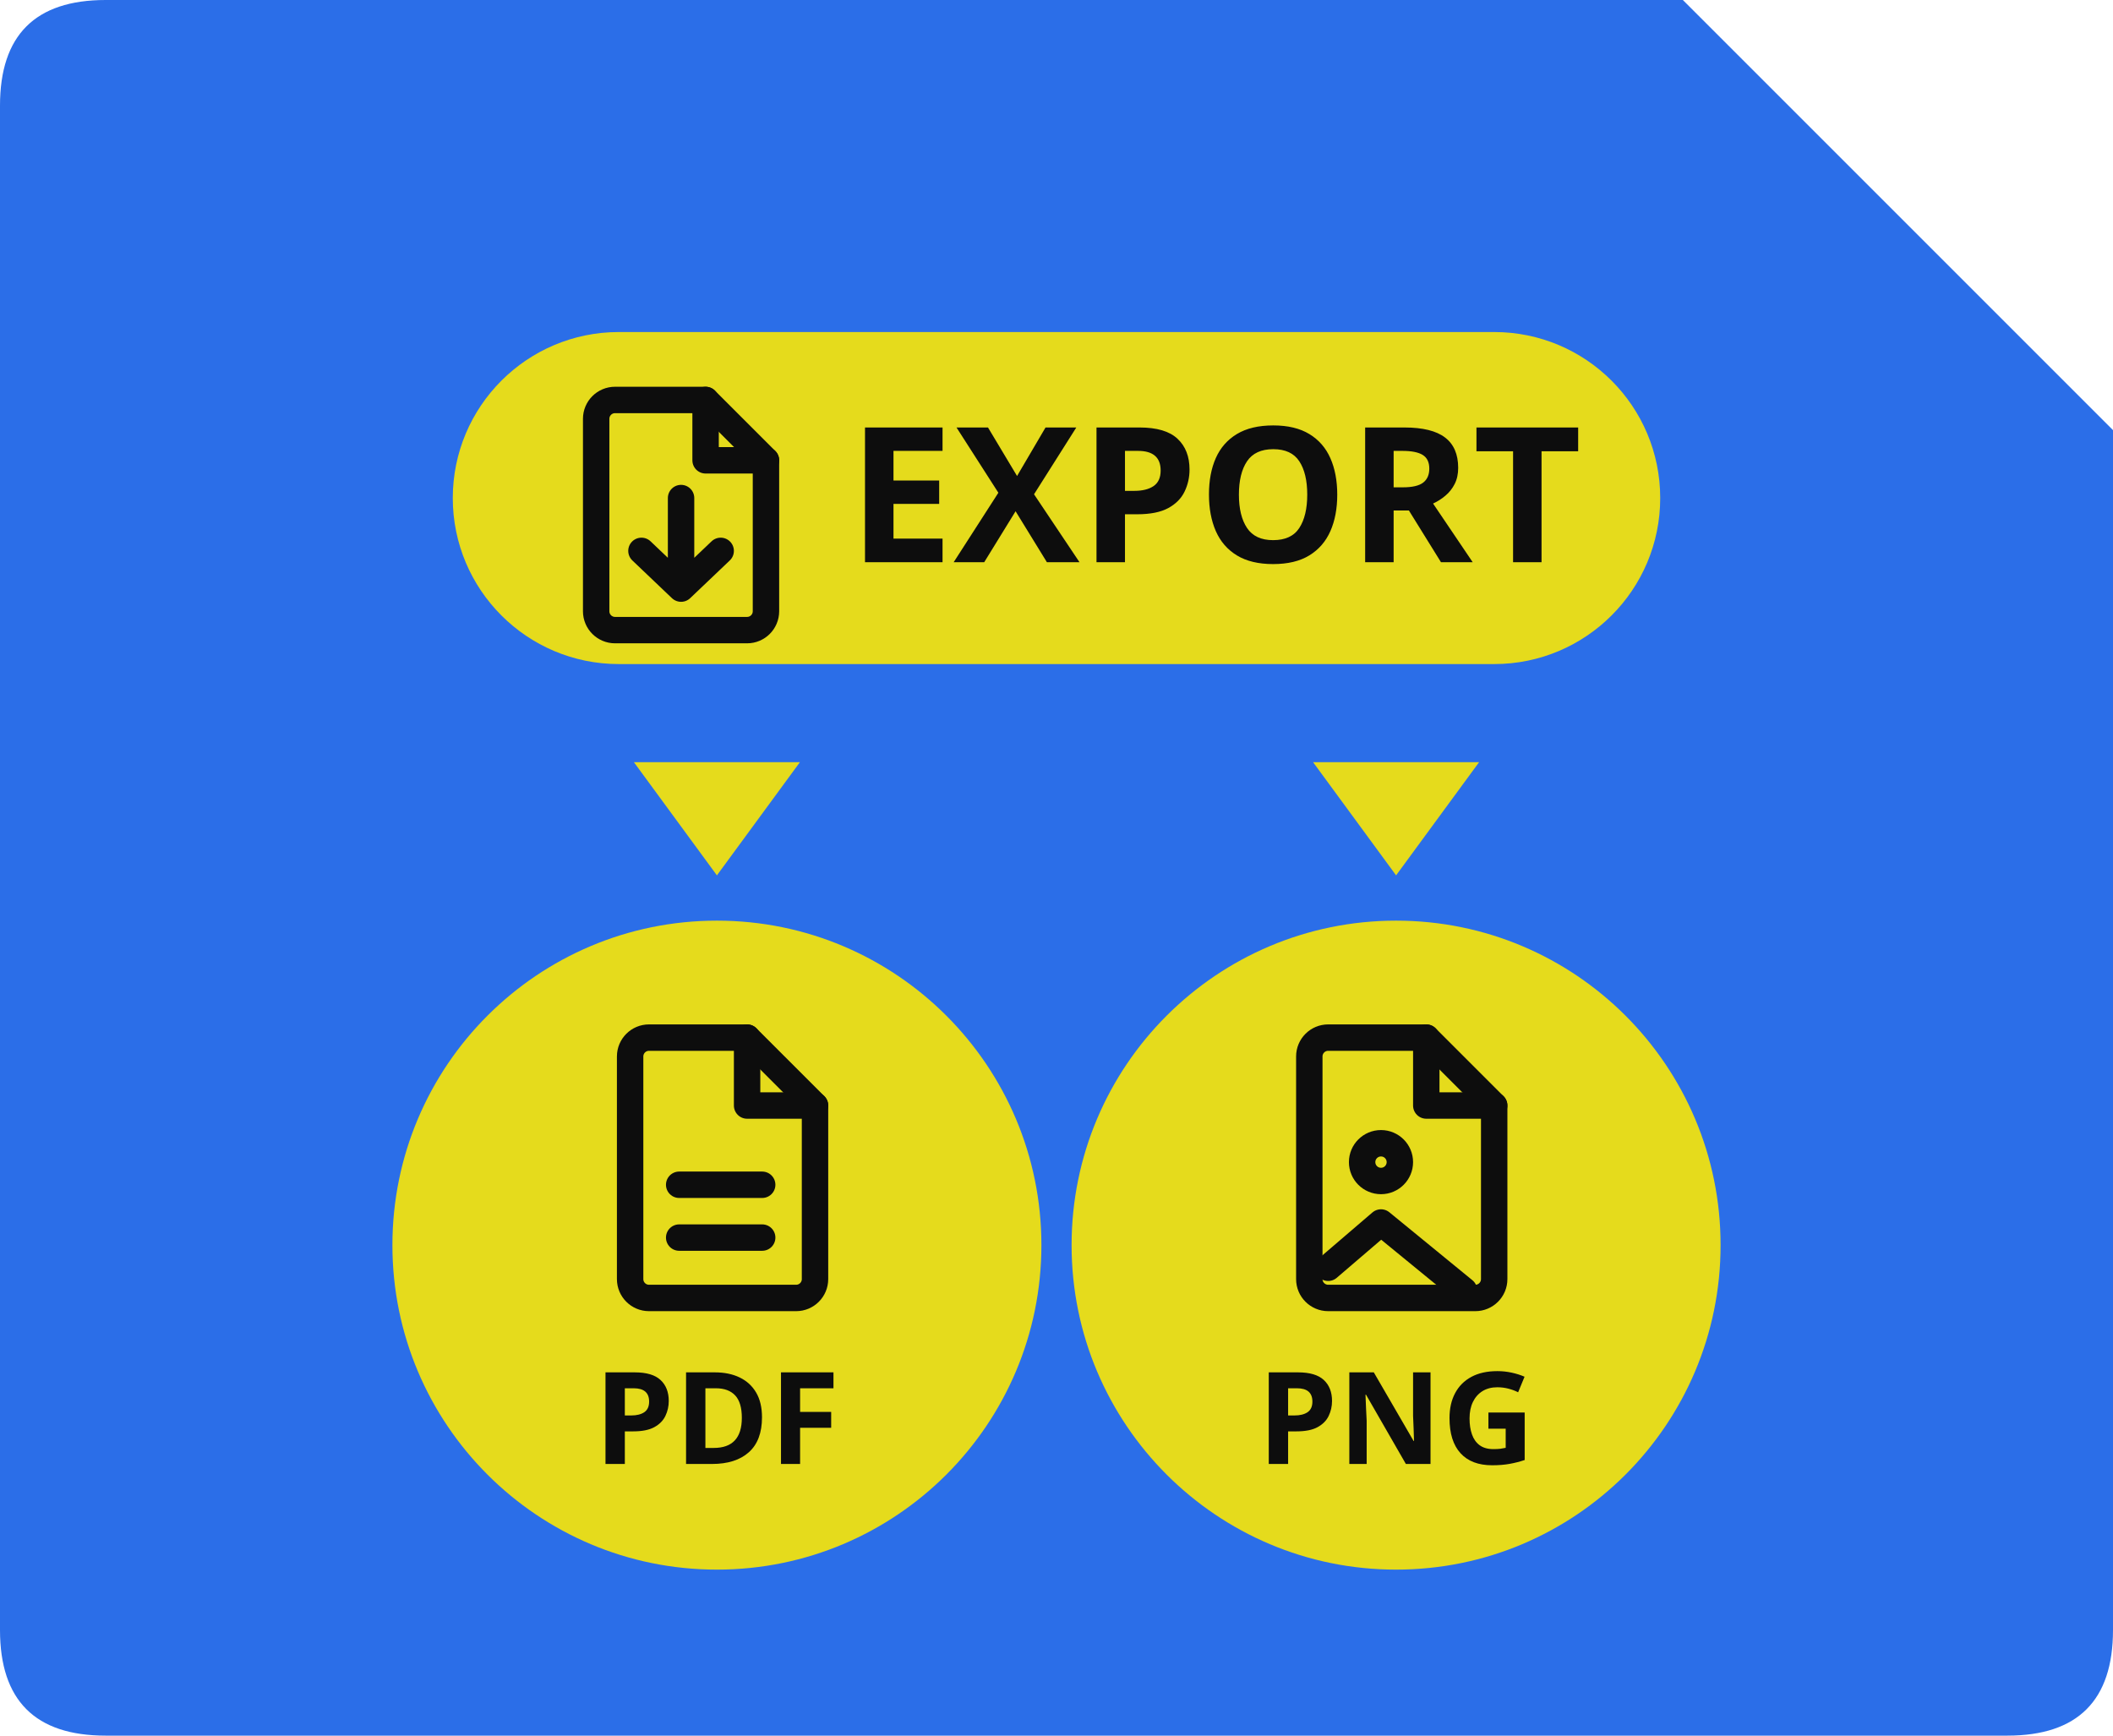
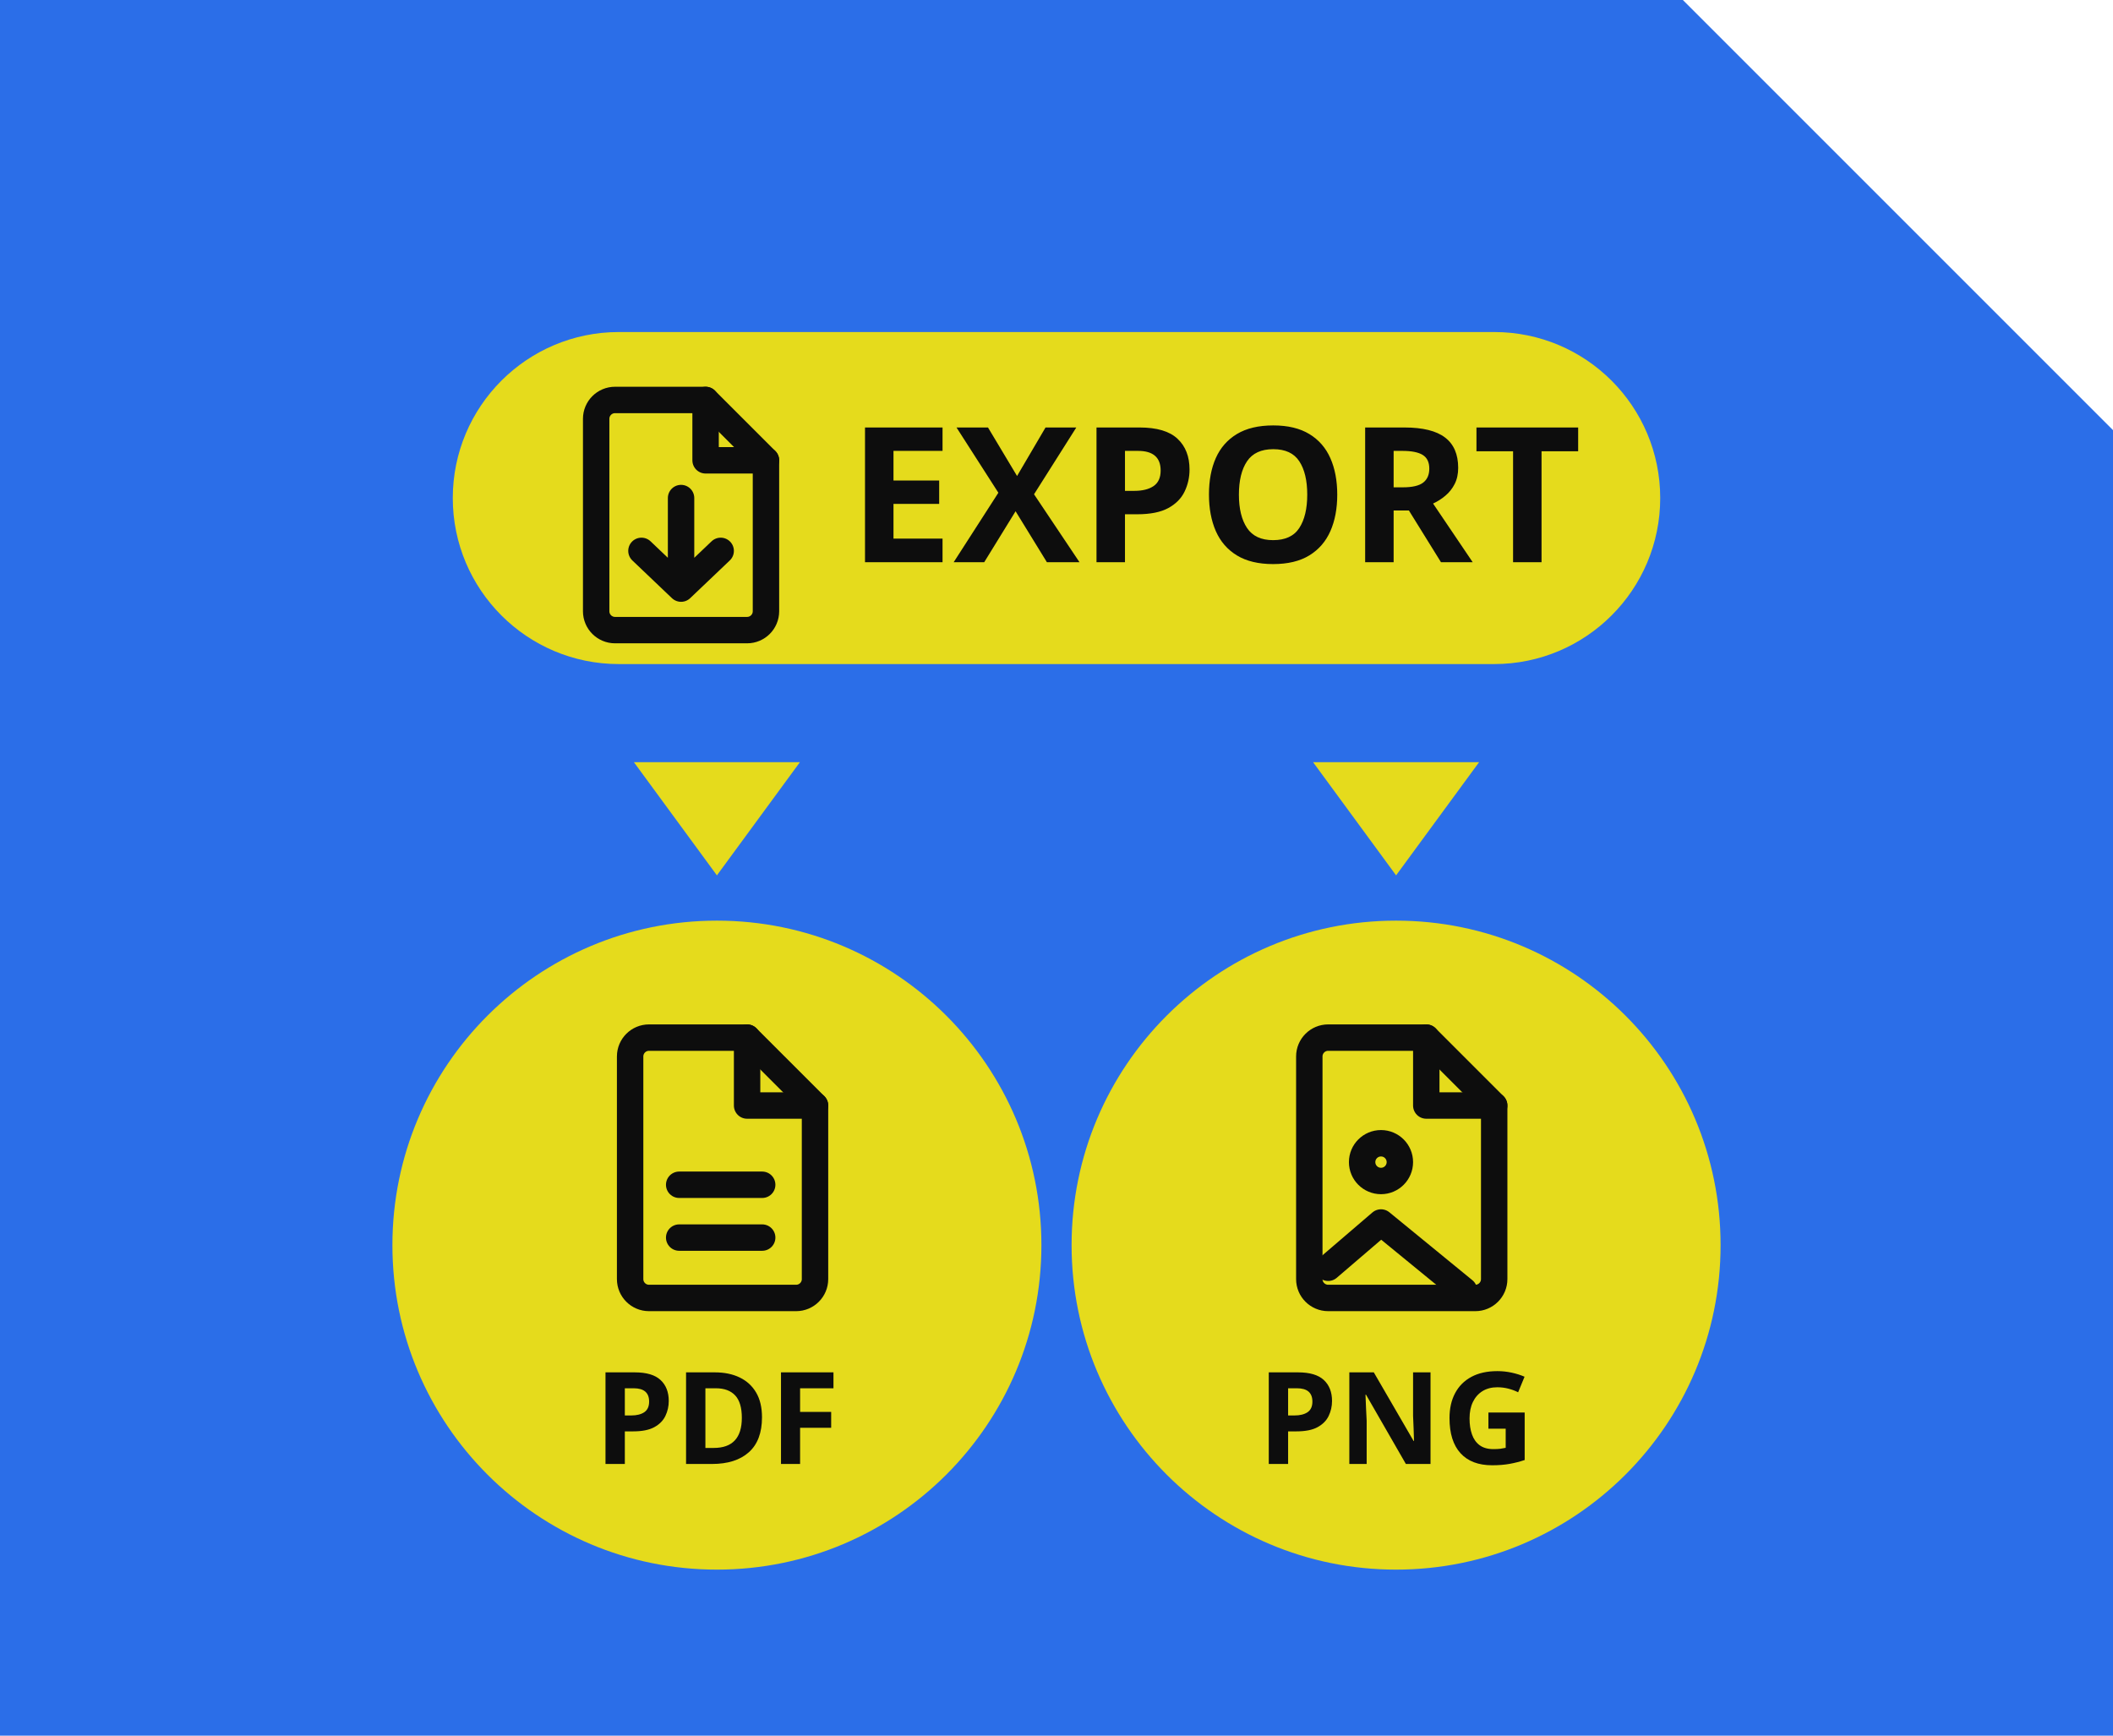
<svg xmlns="http://www.w3.org/2000/svg" viewBox="0 0 560 460" font-family="'Rethink Sans',system-ui,sans-serif">
-   <path d="M28 0 H446 L560 114 V432 Q560 460 532 460 H28 Q0 460 0 432 V28 Q0 0 28 0 Z" fill="#2b6ee8" />
+   <path d="M0 0 H446 L560 114 V460 H0 Z" fill="#2b6ee8" />
  <rect x="120" y="88" width="320" height="88" rx="44" fill="#e5db1c" />
  <g fill="none" stroke="#0d0d0d" stroke-width="7" stroke-linecap="round" stroke-linejoin="round">
    <path d="M163 106 h24 l16 16 v40 a5 5 0 0 1 -5 5 h-35 a5 5 0 0 1 -5 -5 v-51 a5 5 0 0 1 5 -5 z" />
    <path d="M187 106 v16 h16" />
    <path d="M180.5 132 v22 M170 146 l10.5 10 10.5 -10" />
  </g>
  <text x="322" y="149" font-size="50" font-weight="800" fill="#0d0d0d" text-anchor="middle">EXPORT</text>
  <path d="M168 202 h44 L190 232 Z" fill="#e5db1c" />
  <path d="M348 202 h44 L370 232 Z" fill="#e5db1c" />
  <circle cx="190" cy="330" r="86" fill="#e5db1c" />
  <circle cx="370" cy="330" r="86" fill="#e5db1c" />
  <g fill="none" stroke="#0d0d0d" stroke-width="7" stroke-linecap="round" stroke-linejoin="round">
    <path d="M172 275 h26 l18 18 v46 a5 5 0 0 1 -5 5 h-39 a5 5 0 0 1 -5 -5 v-59 a5 5 0 0 1 5 -5 z" />
    <path d="M198 275 v18 h18" />
    <path d="M180 314 h22 M180 328 h22" />
    <path d="M352 275 h26 l18 18 v46 a5 5 0 0 1 -5 5 h-39 a5 5 0 0 1 -5 -5 v-59 a5 5 0 0 1 5 -5 z" />
    <path d="M378 275 v18 h18" />
    <circle cx="366" cy="308" r="5" />
    <path d="M352 336 l14 -12 22 18" />
  </g>
  <g fill="#0d0d0d" font-weight="800" font-size="34" text-anchor="middle">
    <text x="190" y="388">PDF</text>
    <text x="370" y="388">PNG</text>
  </g>
</svg>
